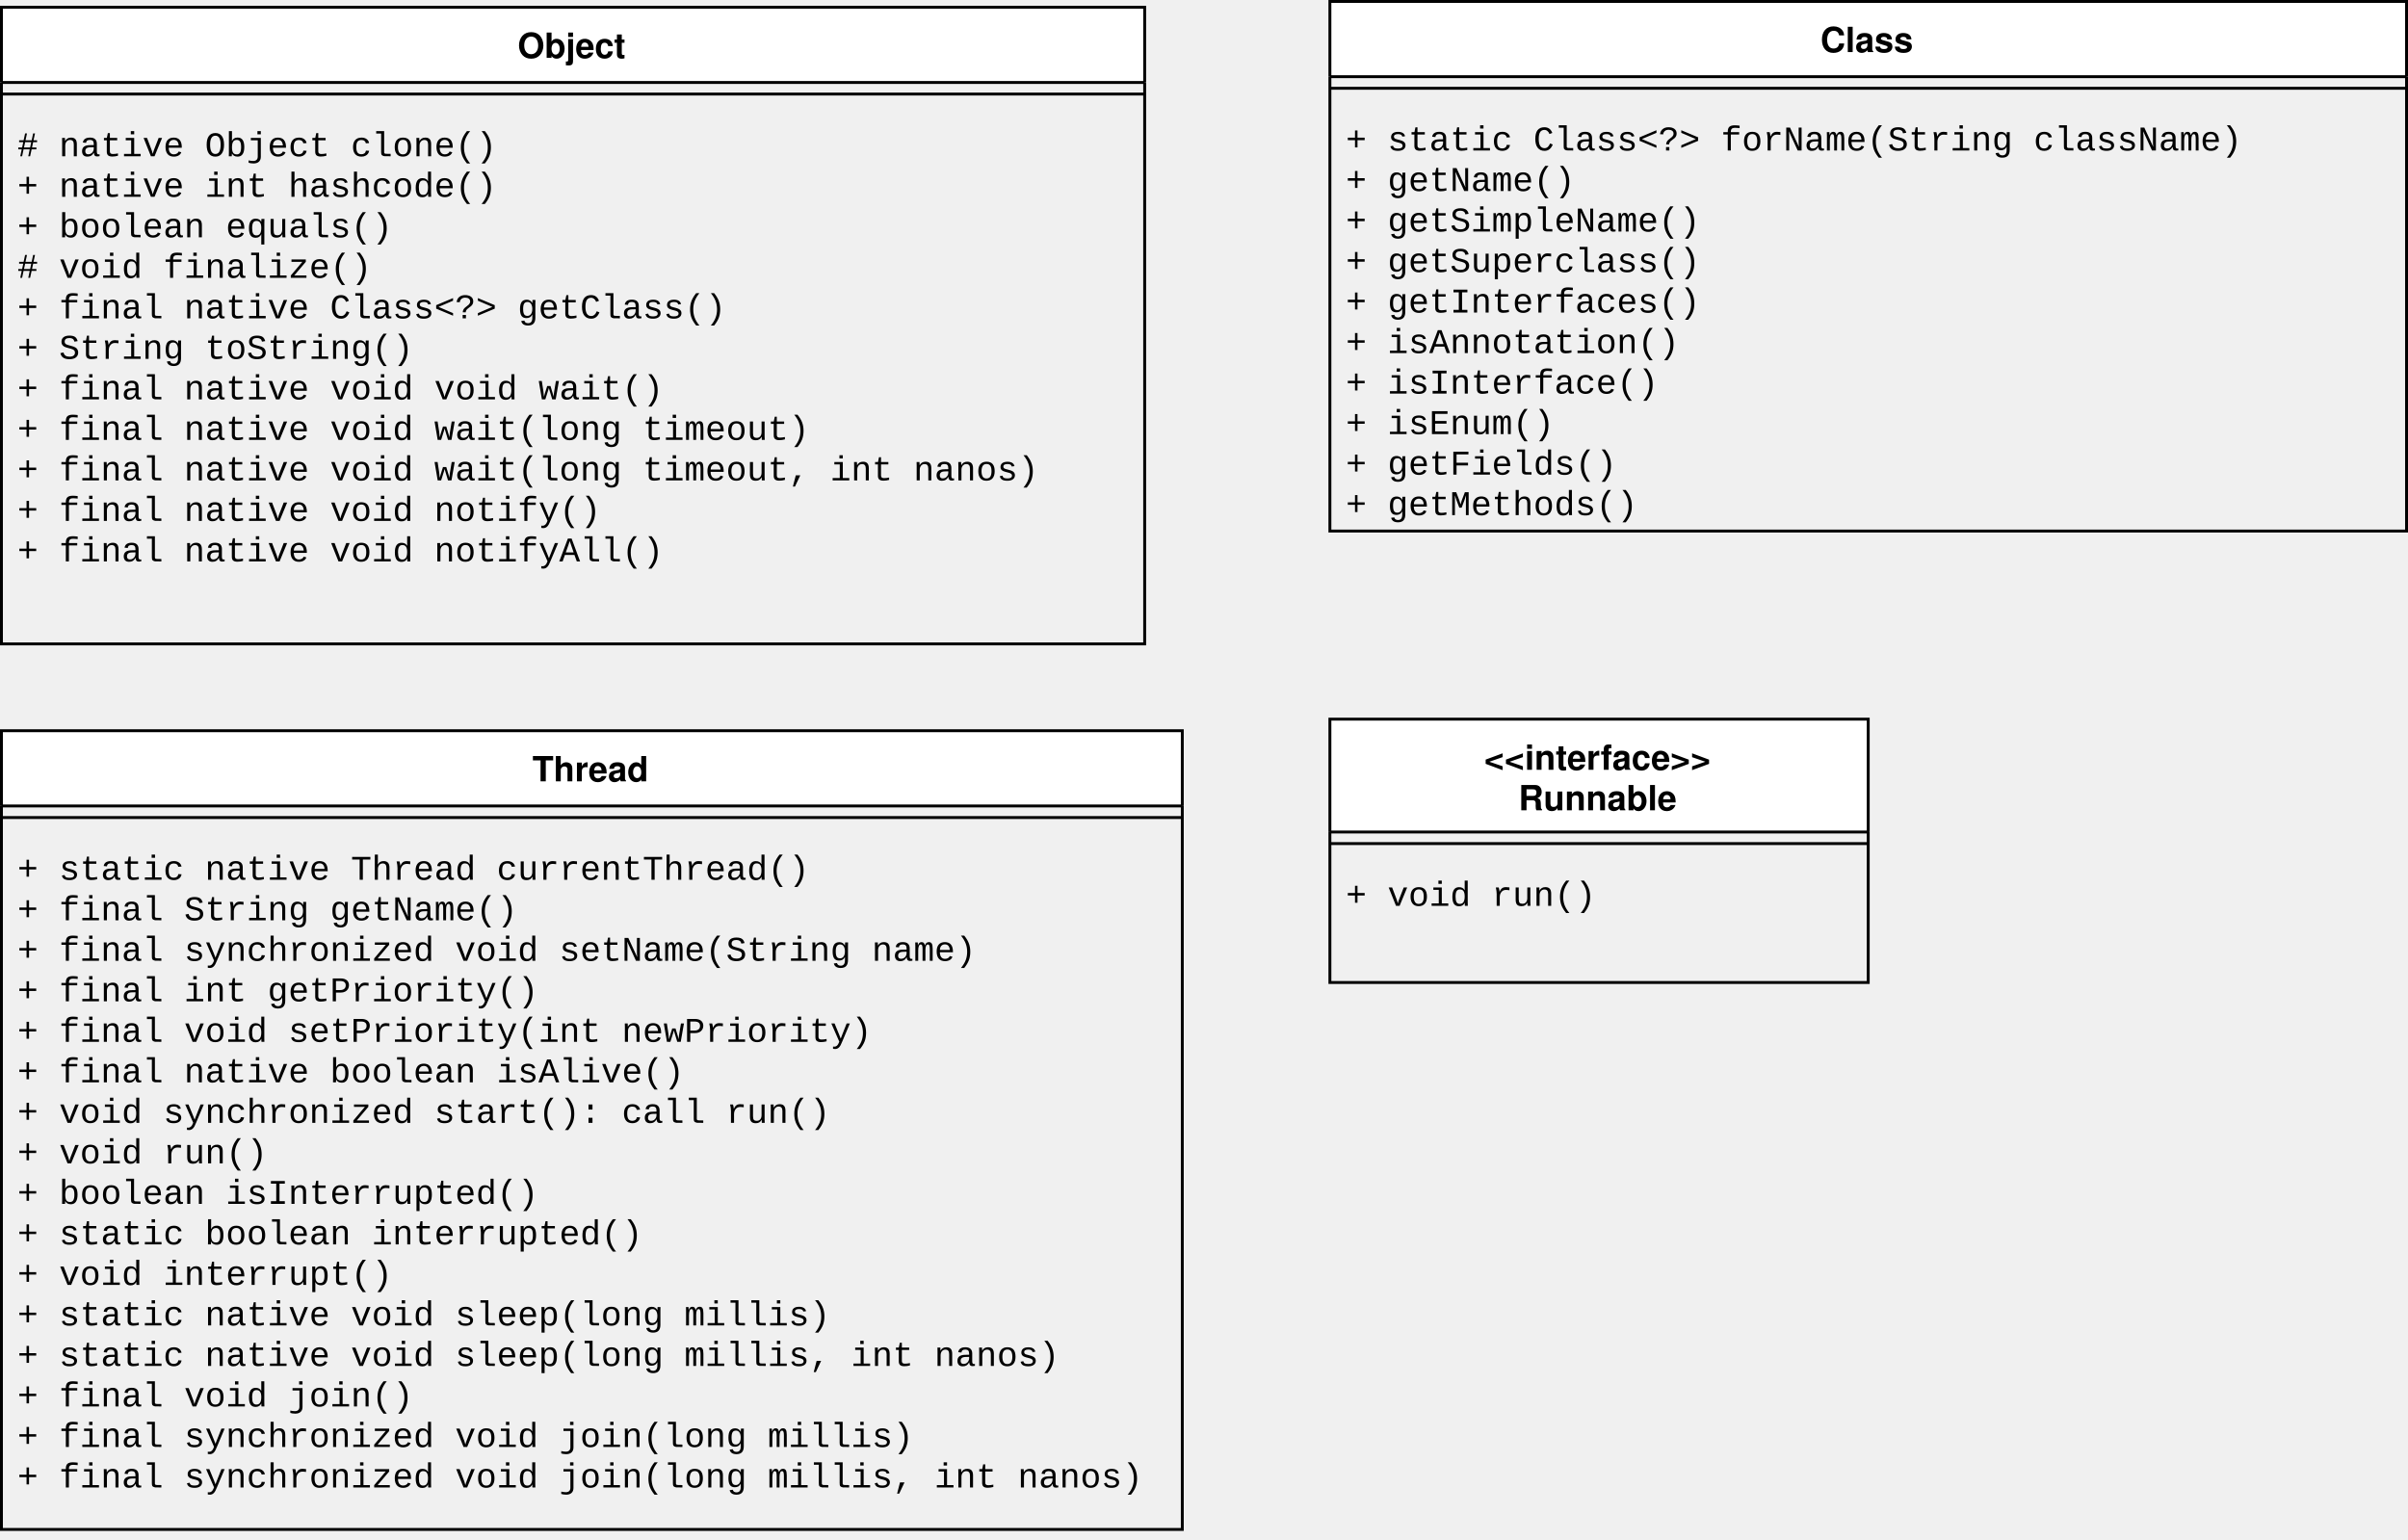
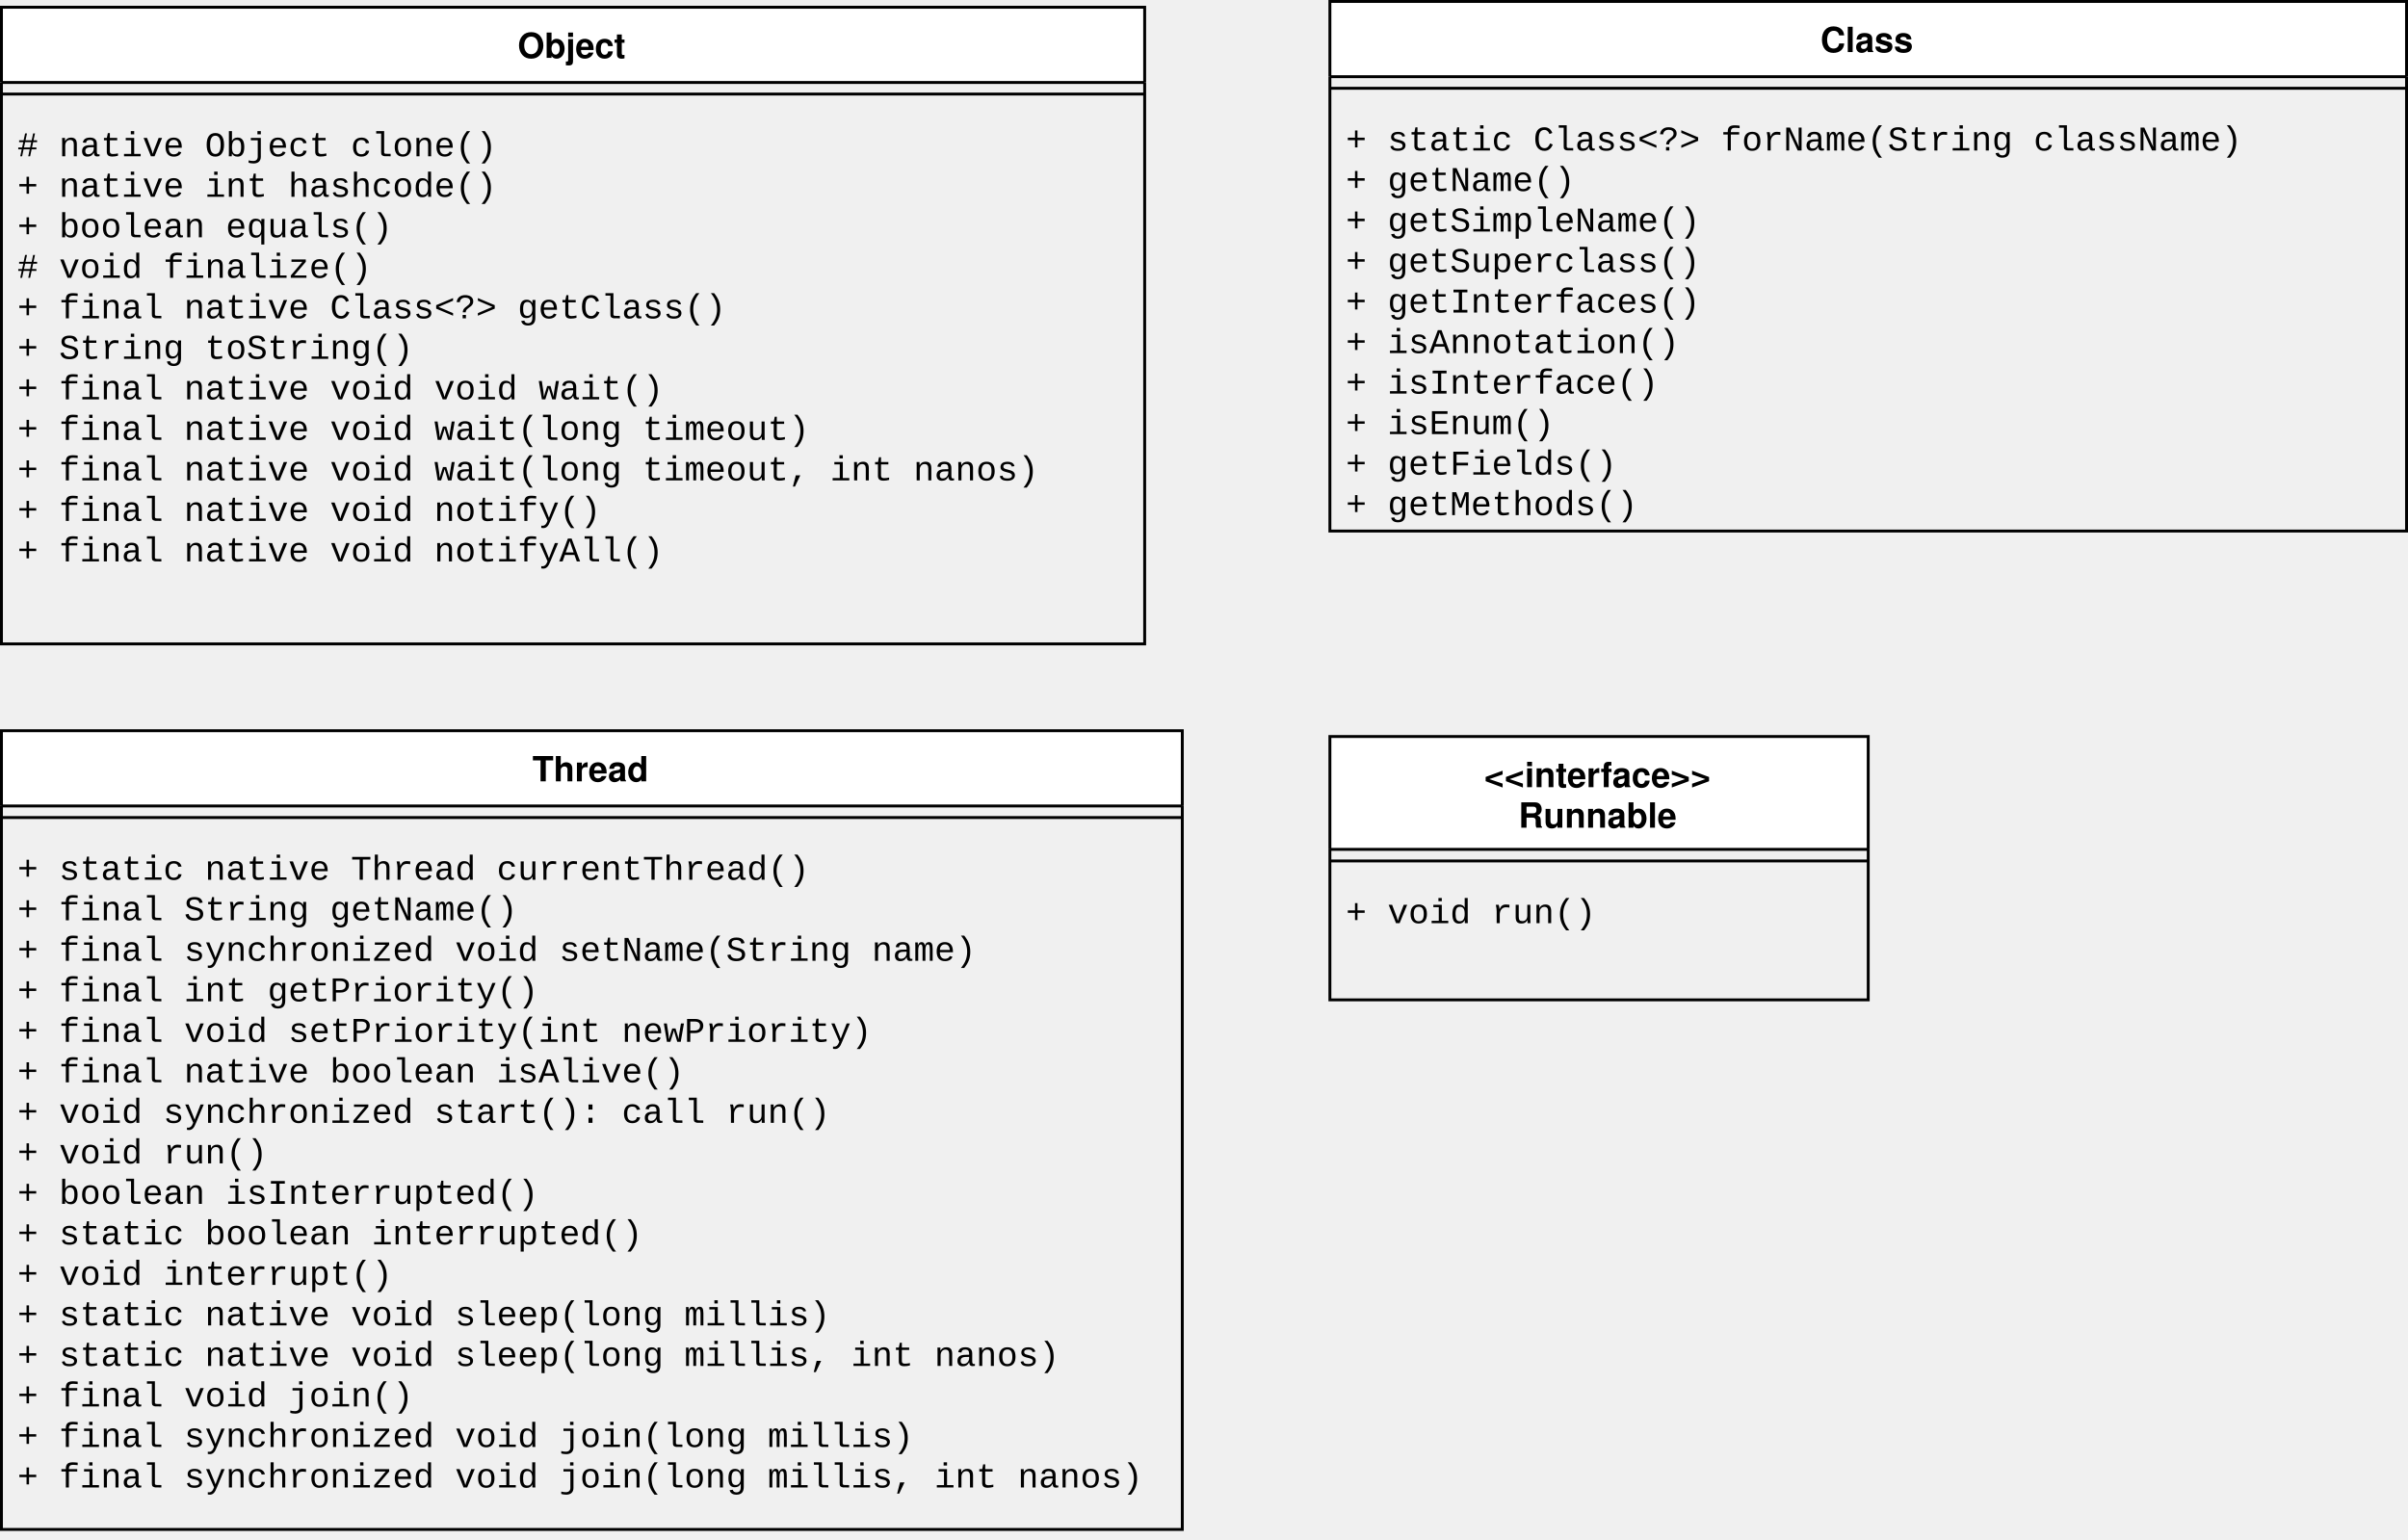
- <svg xmlns="http://www.w3.org/2000/svg" version="1.1" width="832px" height="532px" viewBox="-0.5 -0.5 832 532" content="&lt;mxfile host=&quot;ae16687b-adb8-4f40-a2c9-0e560c089415&quot; modified=&quot;2021-10-08T06:31:56.453Z&quot; agent=&quot;5.0 (Windows NT 6.1; Win64; x64) AppleWebKit/537.36 (KHTML, like Gecko) Code/1.47.3 Chrome/78.0.39.130 Electron/7.3.2 Safari/537.36&quot; etag=&quot;pfuigI0sPYVOn3zF_PKS&quot; version=&quot;13.1.3&quot;&gt;&lt;diagram id=&quot;6hGFLwfOUW9BJ-s0fimq&quot; name=&quot;Page-1&quot;&gt;7Vlbb+MoFP41kXYfuvIl18fEaWdXameryUj7TG0SM4PBi3HT9NfvAYMdxyRx1Kw0M4pUKebc4PCdC9BBGGVvnwTK0yeeYDoIvORtEC4HQRB4QTBQf16yqyj+eOpVlI0gSUXbI6zIOzaCllqSBBeGVpEk51SSvE2MOWM4li0aEoJv22JrTpMWIUcb3FqGIqxiRHFH7B+SyLSiToNJQ/8Tk01qZ/bHs4qTIStsDBcpSvh2jxTeD8JIcC6rr+wtwlTtXntfHo5w64UJzGQfhWBYabwiWhrnIoqKwqxO7qzLxZZkFDEYLdacyZXh+DBGlGwYfMcwJxZAeMVCEtituWFIngM1TglNHtGOl2plhUTxdztapFyQdzCLqLEJbCEN8MG4JbFSmkD2gCpwATLP1l3/gPSE3lqCj6iQhhBzSlFekJfajQyJDWELLiXPjFB3N80GKw/x2x7J7O4nzDMsxQ5EDPcunIaVjgn2u+nEYL9tQiecmJRI98PGaiITrpvaeoMofBhQjwA86gDcwZYSjWshBf9eB7TakjWhNOKUA6hLxrWQBZvitXRAnZEkodpYjmLCNl8V9Ms7v6E8asVl2FC+GJcVSXCJJKpAUQhQ9ILpMy+IJFzZF5XsIueESb0to8VgtNQUISPOwAlENFoYwN5iBbgDxzruzwNpcIMo7IXa9AqYjR2YLQZRMJgDbAg2HJgmTcdUOxg+wOem8hXqmfiMMvzbSgrYXlUHlawi/T5QtkO/Cm4lu8FSyzo5K5LlFJ/glzkW2rib/5cqCGsUYxefFHPGFNyArJNdazu596zM3LM+EEyTIyt6wjLlFfMgCSAMZJ0EB0F/eR5UJa8d8sNuyCsSB9011U0ghezBzJEG7XBfQAGJvD9GKvCDCMZ+Mz6bC6p6P6CMUBXXES8FgZodeJ/x9kqJEg57lrfh7Aqp4jlSxeSE+SU2jJoMqX9tfHwpGdPb/QO1vXD2S7W9sW08e3HhT8fduJj5VwgL3xEWt65XZ0v/ZJ71A+0aXS9wdj0gcBAJPFGyW9nuXbYvRno46Yf0cPhxqP1JB+q/X76pm9oPVH9/7mvHdBgcXDvG025fno26ANex8yGEp7cC7MJx0hvIE9cOF2pXKMD+zIEZdHGPwRn9Fc5Gnk1SuFAALI4Tdi2p9gIWiIo05olL8oVzihGDL/xviejhcT1s6v6aMED/3WVEs/anPXEpgsN/dOSmUt+TJK8++0xlVmd+tojIC7S0OOyhnpRkGMrRh5RVP7GbzhDjRX9rcAUj613vtetLaKUzp/RAzf1569h9OvblpcF10XKVhrqNf6g4dB8Kv6YCo+TWsv+3lj32uy176E0dLXtyDYRvL4VOHK/xUuhE7Rot2/1SGDTPhHX1ttnqxaVQ3lXjE3W/7orHnwitaLFjcSo4g8TZ64mF0asNMecLpDVSdS+Y7FkQSGF5qic1M9TCpvnhraUcauvO1WlqzTmEFBCar103tZ6dcN9R+x4rVOcP52prkUbH3FQP1t6+xh49Dpl3T1HmErvgqZHdUzmpYOathdwOdgPGukwxzu1xA7oZJZ3DxcUGzh5XWlgZO98gkd1rPx2GWu/8+i81csaH2/nn0vPPNR6a3d3R9tULKi0Mm3/Cat7e/7LD+/8A&lt;/diagram&gt;&lt;/mxfile&gt;">
+ <svg xmlns="http://www.w3.org/2000/svg" version="1.1" width="832px" height="532px" viewBox="-0.5 -0.5 832 532" content="&lt;mxfile host=&quot;d0786506-f430-4523-a384-2f928fd3bad1&quot; modified=&quot;2021-10-11T09:44:07.814Z&quot; agent=&quot;5.0 (Windows NT 6.1; Win64; x64) AppleWebKit/537.36 (KHTML, like Gecko) Code/1.47.3 Chrome/78.0.39.130 Electron/7.3.2 Safari/537.36&quot; etag=&quot;D9Yyj_JNf0O2pUjAp3wZ&quot; version=&quot;13.1.3&quot;&gt;&lt;diagram id=&quot;6hGFLwfOUW9BJ-s0fimq&quot; name=&quot;Page-1&quot;&gt;7VlZb+M2EP41BtqHFDocH4+2kmwLJNtgvUCfGYm2uEuRKkXFcX59hxSpw6IdGVGBFjAQwNJcPL6Z+UhlEkbZ2xeB8vSJJ5hOAi95m4R3kyAIvCCYqD8vOVQSf7bwKslOkKSStQQb8o6NoZWWJMGFkVUiyTmVJO8KY84YjmVHhoTg+67ZltOkI8jRDnemoQSbGFHcM/uLJDKtpItg3sh/x2SX2pH92bLSZMgam8BFihK+b4nC+0kYCc5l9ZS9RZiq3evuy8MJbT0xgZkc4hBMK49XREuzuIiiojCzkwe75GJPMooYvK23nMmN0fjwjijZMXiOYUwsQPCKhSSwWyujkDwHaZwSmjyiAy/VzAqJ4p/2bZ1yQd4hLKImJqiFNMAHs47FRnmC2AOpwAXYPNvl+keiJ/TWMXxEhTSCmFOK8oK81MvIkNgRtuZS8swY9XfTbLBaIX5riczufsE8w1IcwMRob8JFWPmYZL9ZzA32+yZ1wrkpibSdNtYTmXTd1dEbROHBgHoC4NsewD1sKdG4FlLwn3VCqy3ZEkojTjmAese4NrJgU7yVDqgzkiRUB8tRTNjuu4L+7sZvJI/a8S5sJN/MkpVIcIkkqkBRCFD0gukzL4gkXMUXle0654RJvS2368ntnZYIGXEGi0BEo4UB7D1WgDtwrPP+YyANbpCFg1BbjIDZzIHZehIFkxXAhmDDQWnKdEb1AsMHeNxVa4V+Jr6iDP+ykQK2V/VBZatEv05U7NCvklvZ7rDUtk7NhmQ5xWf0ZY6FDu7W/6EawhbF2KUnxYoxBTcg61TX3k7tPSsz96gPBNPkxIyesEx5pTwqAkgDWRfBUdJfXgdVy+um/LSf8krEwXdLNQmkUD2YOcqgm+5raCCR99utSvwggne/ef+wFlT3fkAZoSqvI14KAj078L7i/UiFEk4Htrfp8vOl4s97pfLnyw/F+VcCG4nAFtPgiMBmiz7Cy9s+wvUp51MIL64E5sJxPhjIMwTmQm0EAvOXDszgMOMx6PavGB5skQI1ASyOXl1bqr2ACaIijeEi4bB8gZM/Rgye8N8loseNXw37ymFmwIuEAfrvriBa1R72DL0CjUQnOK9mXMmrxyFDmdmZnz0i8gIvbQ57qAclGYZ29ClnRSh20xlivBgeDcicbA+D566PM5XPitIjN/fjlbKHUPblrcFF2a7W4C9mIzSH/pXzeyowSq6U/a9R9szvU/bUWzgoez4Gwtc7pxPHMe6cTtTGoGz3nTNoLpx197bV6sWlUKur3s/0/ZoVT182rWlxYHEqOIPCaXFiYfzqQMx5l7VBKvaCwZ4FgRKW5zipGaE2NuSH91Zy7K2Zq0dqzTkEbrYUZL1RtZ8dsL1Qe7MXivnDldpapNERpetqbEK4le1p6Bu0KHOJXfDUyLZczjqYcWsj9wL7CWOXTDHO7XED2IyS3uHi4gAfHlc6WJk4P6CQ3XM/n4ba7+P5XxrkgzVczz+Xnn/G+GThZkfLq5/6uuc5Oq25Z5hfYr98NbeO+tdmw7eSMb3d/6FTU7j8P5+ael/qZ36ff+sjcDsvlv4IaeE70uJ6aKqrZXgxL4eBNsaH+uDEoanL0Ne2PehL88VIT+fDkJ5OL4YaXpt/wmpd63/Z4f0/&lt;/diagram&gt;&lt;/mxfile&gt;">
  <defs>
    <clipPath id="mx-clip-463-39-364-149-0">
      <rect x="463" y="39" width="364" height="149" />
-     </clipPath>
-     <clipPath id="mx-clip-463-300-178-44-0">
-       <rect x="463" y="300" width="178" height="44" />
    </clipPath>
    <clipPath id="mx-clip-4-41-387-186-0">
      <rect x="4" y="41" width="387" height="186" />
    </clipPath>
    <clipPath id="mx-clip-4-291-400-242-0">
      <rect x="4" y="291" width="400" height="242" />
+     </clipPath>
+     <clipPath id="mx-clip-463-306-178-44-0">
+       <rect x="463" y="306" width="178" height="44" />
    </clipPath>
  </defs>
  <g>
    <path d="M 459 26 L 459 0 L 831 0 L 831 26" fill="#ffffff" stroke="#000000" stroke-miterlimit="10" pointer-events="all" />
    <path d="M 459 26 L 459 183 L 831 183 L 831 26" fill="none" stroke="#000000" stroke-miterlimit="10" pointer-events="none" />
    <path d="M 459 26 L 831 26" fill="none" stroke="#000000" stroke-miterlimit="10" pointer-events="none" />
    <g fill="#000000" font-family="Helvetica" font-weight="bold" text-anchor="middle" font-size="12px">
      <text x="644.5" y="17.5">
                Class
            </text>
    </g>
    <path d="M 459 30 L 831 30" fill="none" stroke="#000000" stroke-miterlimit="10" pointer-events="none" />
    <g fill="#000000" font-family="Courier New" clip-path="url(#mx-clip-463-39-364-149-0)" font-size="12px">
      <text x="464.5" y="51.5">
                + static Class&lt;?&gt; forName(String className)
            </text>
      <text x="464.5" y="65.5">
                + getName()
            </text>
      <text x="464.5" y="79.5">
                + getSimpleName()
            </text>
      <text x="464.5" y="93.5">
                + getSuperclass()
            </text>
      <text x="464.5" y="107.5">
                + getInterfaces()
            </text>
      <text x="464.5" y="121.5">
                + isAnnotation()
            </text>
      <text x="464.5" y="135.5">
                + isInterface()
            </text>
      <text x="464.5" y="149.5">
                + isEnum()
            </text>
      <text x="464.5" y="163.5">
                + getFields()
            </text>
      <text x="464.5" y="177.5">
                + getMethods()
-             </text>
-     </g>
-     <path d="M 459 287 L 459 248 L 645 248 L 645 287" fill="#ffffff" stroke="#000000" stroke-miterlimit="10" pointer-events="none" />
-     <path d="M 459 287 L 459 339 L 645 339 L 645 287" fill="none" stroke="#000000" stroke-miterlimit="10" pointer-events="none" />
-     <path d="M 459 287 L 645 287" fill="none" stroke="#000000" stroke-miterlimit="10" pointer-events="none" />
-     <g fill="#000000" font-family="Helvetica" font-weight="bold" text-anchor="middle" font-size="12px">
-       <text x="551.5" y="265.5">
-                 &lt;&lt;interface&gt;&gt;
-             </text>
-       <text x="551.5" y="279.5">
-                 Runnable
-             </text>
-     </g>
-     <path d="M 459 291 L 645 291" fill="none" stroke="#000000" stroke-miterlimit="10" pointer-events="none" />
-     <g fill="#000000" font-family="Courier New" clip-path="url(#mx-clip-463-300-178-44-0)" font-size="12px">
-       <text x="464.5" y="312.5">
-                 + void run()
            </text>
    </g>
    <path d="M 0 28 L 0 2 L 395 2 L 395 28" fill="#ffffff" stroke="#000000" stroke-miterlimit="10" pointer-events="none" />
    <path d="M 0 28 L 0 222 L 395 222 L 395 28" fill="none" stroke="#000000" stroke-miterlimit="10" pointer-events="none" />
    <path d="M 0 28 L 395 28" fill="none" stroke="#000000" stroke-miterlimit="10" pointer-events="none" />
    <g fill="#000000" font-family="Helvetica" font-weight="bold" text-anchor="middle" font-size="12px">
      <text x="197" y="19.5">
                Object
            </text>
    </g>
    <path d="M 0 32 L 395 32" fill="none" stroke="#000000" stroke-miterlimit="10" pointer-events="none" />
    <g fill="#000000" font-family="Courier New" clip-path="url(#mx-clip-4-41-387-186-0)" font-size="12px">
      <text x="5.5" y="53.5">
                # native Object clone()
            </text>
      <text x="5.5" y="67.5">
                + native int hashcode()
            </text>
      <text x="5.5" y="81.5">
                + boolean equals()
            </text>
      <text x="5.5" y="95.5">
                # void finalize()
            </text>
      <text x="5.5" y="109.5">
                + final native Class&lt;?&gt; getClass()
            </text>
      <text x="5.5" y="123.5">
                + String toString()
            </text>
      <text x="5.5" y="137.5">
                + final native void void wait()
            </text>
      <text x="5.5" y="151.5">
                + final native void wait(long timeout)
            </text>
      <text x="5.5" y="165.5">
                + final native void wait(long timeout, int nanos)
            </text>
      <text x="5.5" y="179.5">
                + final native void notify()
            </text>
      <text x="5.5" y="193.5">
                + final native void notifyAll()
            </text>
    </g>
    <path d="M 0 278 L 0 252 L 408 252 L 408 278" fill="#ffffff" stroke="#000000" stroke-miterlimit="10" pointer-events="none" />
    <path d="M 0 278 L 0 528 L 408 528 L 408 278" fill="none" stroke="#000000" stroke-miterlimit="10" pointer-events="none" />
    <path d="M 0 278 L 408 278" fill="none" stroke="#000000" stroke-miterlimit="10" pointer-events="none" />
    <g fill="#000000" font-family="Helvetica" font-weight="bold" text-anchor="middle" font-size="12px">
      <text x="203.5" y="269.5">
                Thread
            </text>
    </g>
    <path d="M 0 282 L 408 282" fill="none" stroke="#000000" stroke-miterlimit="10" pointer-events="none" />
    <g fill="#000000" font-family="Courier New" clip-path="url(#mx-clip-4-291-400-242-0)" font-size="12px">
      <text x="5.5" y="303.5">
                + static native Thread currentThread()
            </text>
      <text x="5.5" y="317.5">
                + final String getName()
            </text>
      <text x="5.5" y="331.5">
                + final synchronized void setName(String name)
            </text>
      <text x="5.5" y="345.5">
                + final int getPriority()
            </text>
      <text x="5.5" y="359.5">
                + final void setPriority(int newPriority)
            </text>
      <text x="5.5" y="373.5">
                + final native boolean isAlive()
            </text>
      <text x="5.5" y="387.5">
                + void synchronized start(): call run()
            </text>
      <text x="5.5" y="401.5">
                + void run()
            </text>
      <text x="5.5" y="415.5">
                + boolean isInterrupted()
            </text>
      <text x="5.5" y="429.5">
                + static boolean interrupted()
            </text>
      <text x="5.5" y="443.5">
                + void interrupt()
            </text>
      <text x="5.5" y="457.5">
                + static native void sleep(long millis)
            </text>
      <text x="5.5" y="471.5">
                + static native void sleep(long millis, int nanos)
            </text>
      <text x="5.5" y="485.5">
                + final void join()
            </text>
      <text x="5.5" y="499.5">
                + final synchronized void join(long millis)
            </text>
      <text x="5.5" y="513.5">
                + final synchronized void join(long millis, int nanos)
            </text>
    </g>
+     <path d="M 459 293 L 459 254 L 645 254 L 645 293" fill="#ffffff" stroke="#000000" stroke-miterlimit="10" pointer-events="none" />
+     <path d="M 459 293 L 459 345 L 645 345 L 645 293" fill="none" stroke="#000000" stroke-miterlimit="10" pointer-events="none" />
+     <path d="M 459 293 L 645 293" fill="none" stroke="#000000" stroke-miterlimit="10" pointer-events="none" />
+     <g fill="#000000" font-family="Helvetica" font-weight="bold" text-anchor="middle" font-size="12px">
+       <text x="551.5" y="271.5">
+                 &lt;&lt;interface&gt;&gt;
+             </text>
+       <text x="551.5" y="285.5">
+                 Runnable
+             </text>
+     </g>
+     <path d="M 459 297 L 645 297" fill="none" stroke="#000000" stroke-miterlimit="10" pointer-events="none" />
+     <g fill="#000000" font-family="Courier New" clip-path="url(#mx-clip-463-306-178-44-0)" font-size="12px">
+       <text x="464.5" y="318.5">
+                 + void run()
+             </text>
+     </g>
  </g>
</svg>
